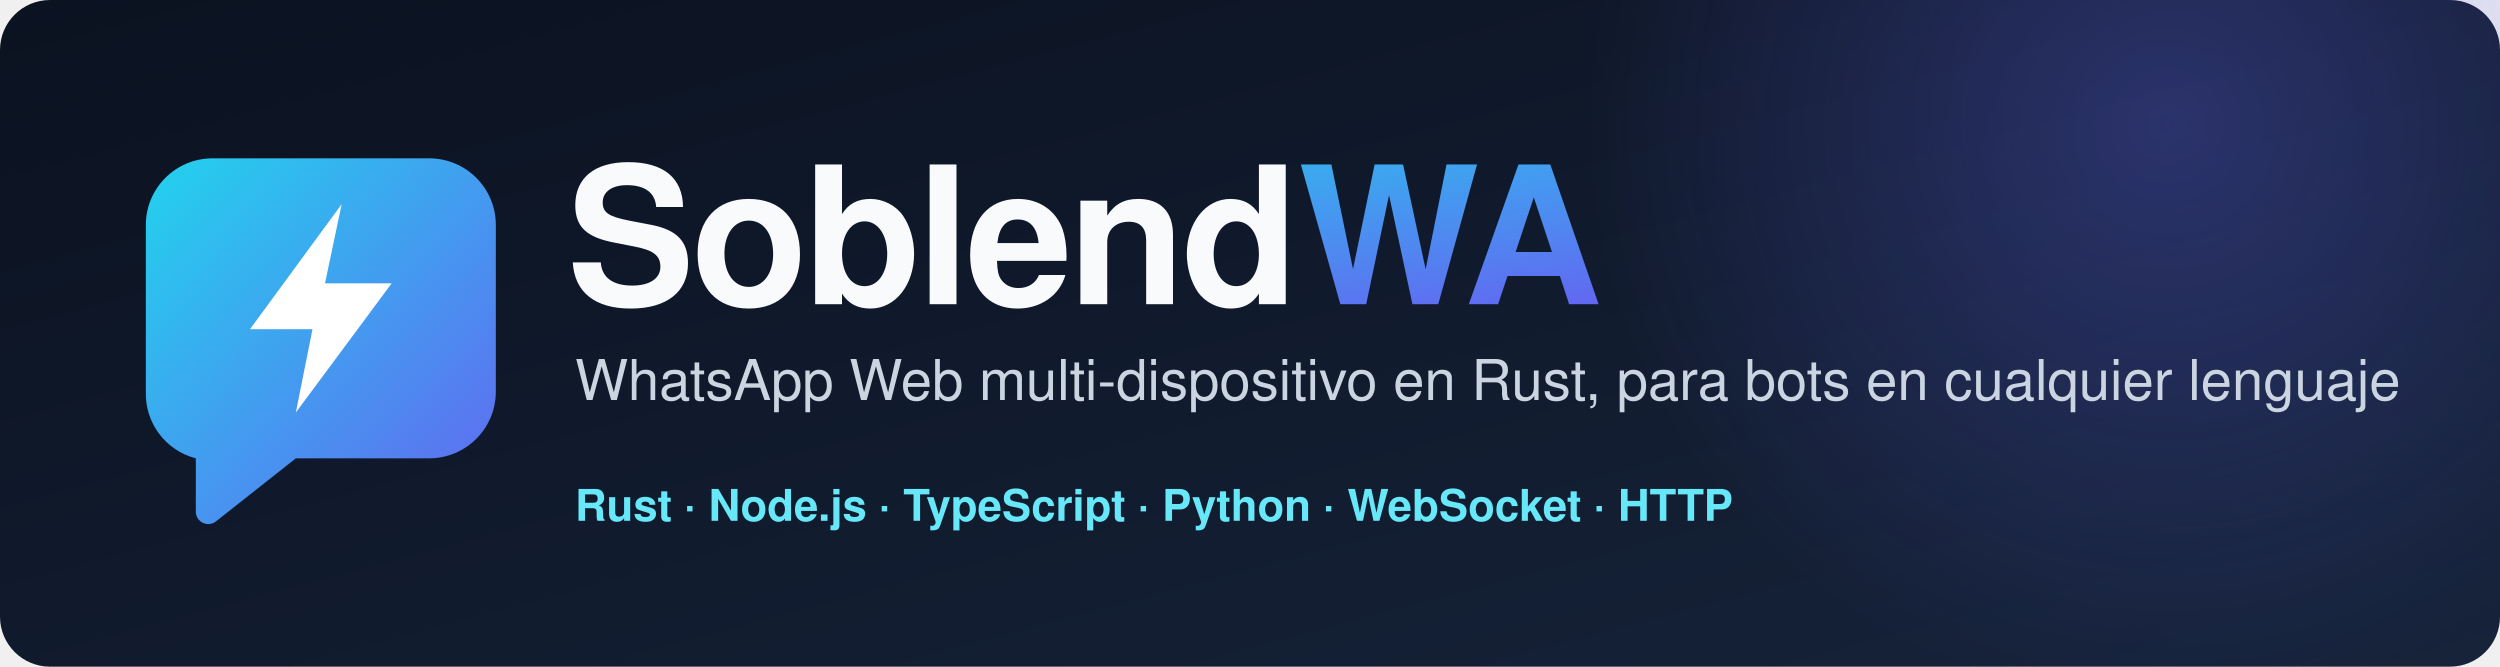
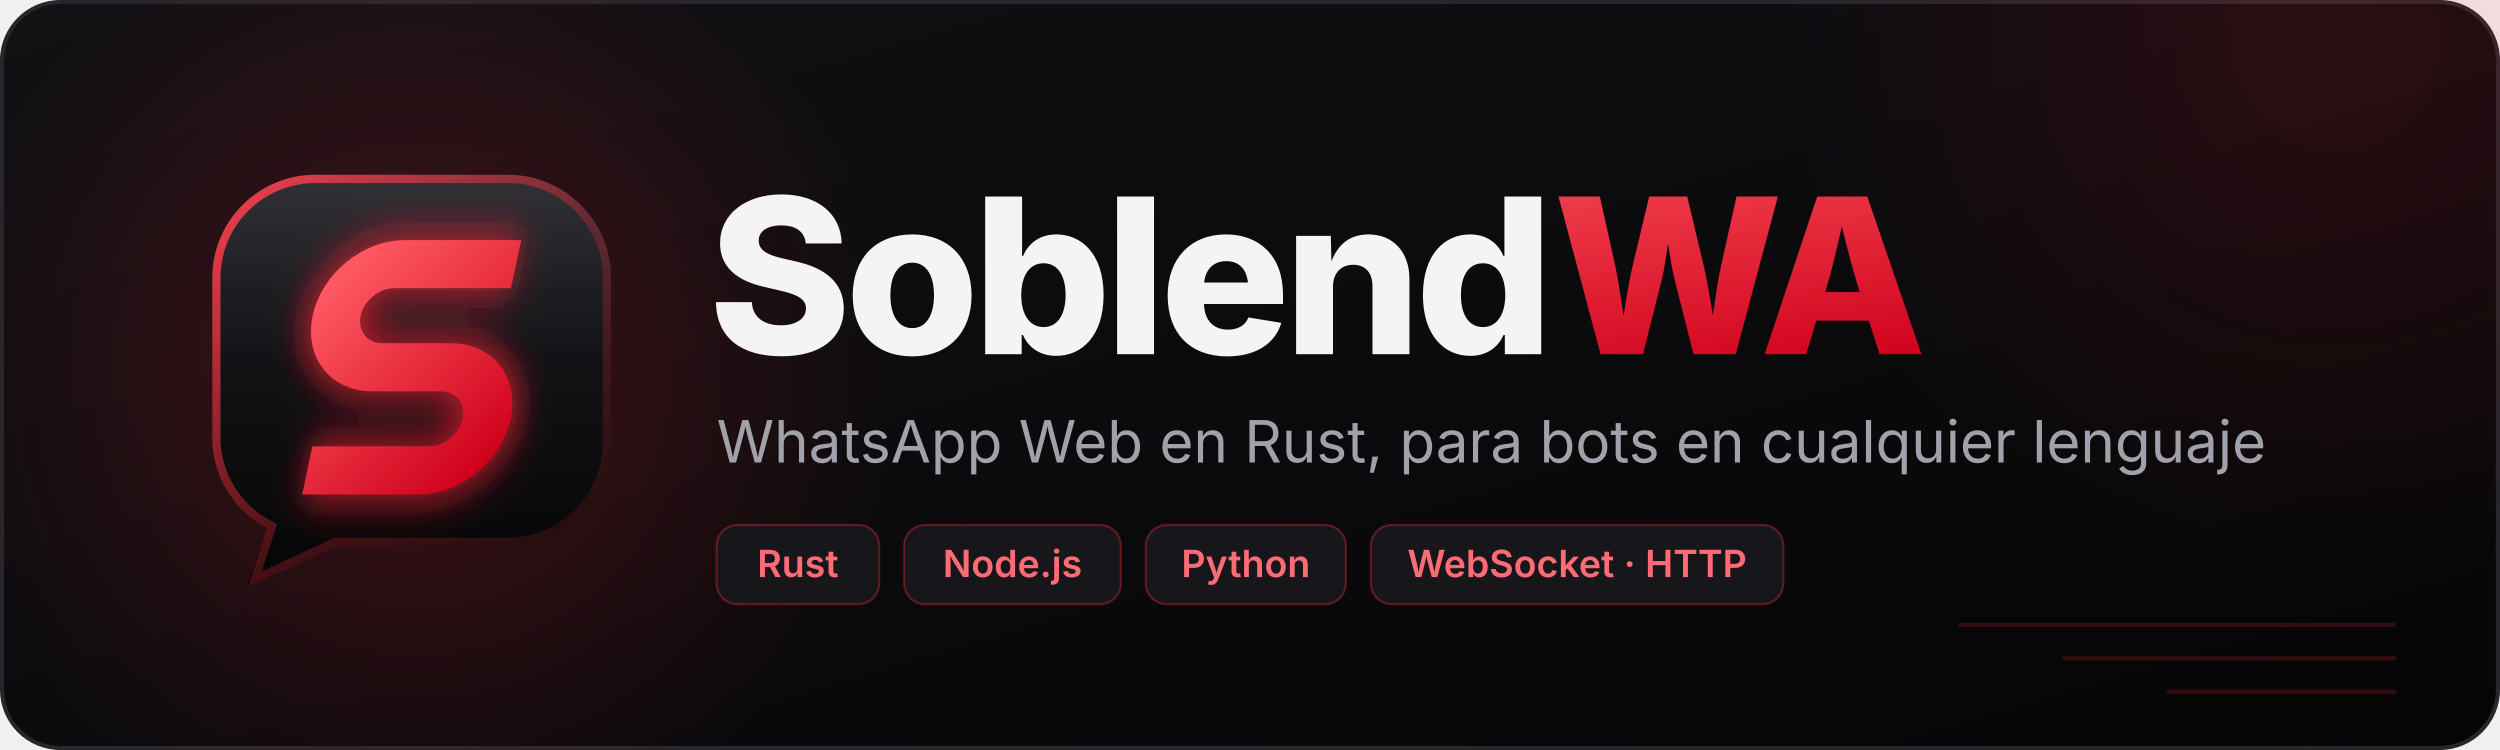
- <svg xmlns="http://www.w3.org/2000/svg" viewBox="0 0 1200 320" width="1200" height="320" role="img" aria-label="SoblendWA: WhatsApp Web en Rust, para bots en cualquier lenguaje">
+ <svg xmlns="http://www.w3.org/2000/svg" viewBox="0 0 1200 360" width="1200" height="360" role="img" aria-label="SoblendWA: WhatsApp Web en Rust para bots en cualquier lenguaje">
  <defs>
-     <linearGradient id="background" x1="0" y1="0" x2="1" y2="1">
-       <stop offset="0" stop-color="#0b1220" />
-       <stop offset="1" stop-color="#16233a" />
-     </linearGradient>
-     <linearGradient id="accent" x1="0" y1="0" x2="1" y2="1">
-       <stop offset="0" stop-color="#22d3ee" />
-       <stop offset="1" stop-color="#6366f1" />
+     <linearGradient id="bg" x1="0" y1="0" x2="1" y2="1">
+       <stop offset="0" stop-color="#111114" />
+       <stop offset="1" stop-color="#050506" />
    </linearGradient>
    <radialGradient id="glow" cx="0.5" cy="0.5" r="0.5">
-       <stop offset="0" stop-color="#6366f1" stop-opacity="0.32" />
-       <stop offset="1" stop-color="#6366f1" stop-opacity="0" />
+       <stop offset="0" stop-color="#ff1f35" stop-opacity="0.22" />
+       <stop offset="1" stop-color="#ff1f35" stop-opacity="0" />
    </radialGradient>
+     <linearGradient id="tile" x1="0" y1="0" x2="0" y2="1">
+       <stop offset="0" stop-color="#1d1d22" />
+       <stop offset="1" stop-color="#050506" />
+     </linearGradient>
+     <linearGradient id="shine" x1="0" y1="0" x2="0" y2="1">
+       <stop offset="0" stop-color="#ffffff" stop-opacity="0.09" />
+       <stop offset="0.45" stop-color="#ffffff" stop-opacity="0" />
+     </linearGradient>
+     <linearGradient id="rim" x1="0" y1="0" x2="1" y2="1">
+       <stop offset="0" stop-color="#ff4250" stop-opacity="0.95" />
+       <stop offset="0.55" stop-color="#ff2a3a" stop-opacity="0.25" />
+       <stop offset="1" stop-color="#ff2a3a" stop-opacity="0.08" />
+     </linearGradient>
+     <linearGradient id="red" x1="0" y1="0" x2="1" y2="1">
+       <stop offset="0" stop-color="#ff5a64" />
+       <stop offset="1" stop-color="#d0021b" />
+     </linearGradient>
+     <filter id="blur" x="-50%" y="-50%" width="200%" height="200%">
+       <feGaussianBlur stdDeviation="2.6" />
+     </filter>
  </defs>
-   <rect width="1200" height="320" rx="24" fill="url(#background)" />
-   <circle cx="1040" cy="60" r="280" fill="url(#glow)" />
-   <g transform="translate(70 76)">
-     <path d="M32 0h104a32 32 0 0 1 32 32v80a32 32 0 0 1-32 32H72l-38 30a6 6 0 0 1-10-5v-25A32 32 0 0 1 0 112V32A32 32 0 0 1 32 0z" fill="url(#accent)" />
-     <path d="M94 22 50 82h30l-8 40 46-62H86z" fill="#ffffff" />
+   <rect x="1" y="1" width="1198" height="358" rx="28" fill="url(#bg)" stroke="#26262b" stroke-width="2" />
+   <circle cx="200" cy="180" r="230" fill="url(#glow)" />
+   <circle cx="1120" cy="20" r="260" fill="url(#glow)" opacity="0.6" />
+   <g stroke="#ff2a3a" stroke-opacity="0.18" stroke-width="2">
+     <path d="M940 300H1150" />
+     <path d="M990 316H1150" />
+     <path d="M1040 332H1150" />
  </g>
-   <g font-family="'Segoe UI', -apple-system, BlinkMacSystemFont, Helvetica, Arial, sans-serif">
-     <text x="272" y="146" font-size="92" font-weight="700" fill="#f8fafc" letter-spacing="-2">Soblend<tspan fill="url(#accent)">WA</tspan>
-     </text>
-     <text x="276" y="192" font-size="27" fill="#cbd5e1">WhatsApp Web multi-dispositivo en Rust, para bots en cualquier lenguaje</text>
-     <text x="276" y="250" font-size="21" font-weight="600" fill="#67e8f9">Rust  ·  Node.js  ·  TypeScript  ·  Python  ·  WebSocket  ·  HTTP</text>
+   <g transform="translate(92 74) scale(3.3)">
+     <path d="M18 3H46A15 15 0 0 1 61 18V42A15 15 0 0 1 46 57H21L8 63L11 54.4A15 15 0 0 1 3 42V18A15 15 0 0 1 18 3Z" fill="url(#tile)" />
+     <path d="M18 3H46A15 15 0 0 1 61 18V42A15 15 0 0 1 46 57H21L8 63L11 54.4A15 15 0 0 1 3 42V18A15 15 0 0 1 18 3Z" fill="url(#shine)" />
+     <path d="M18 3.6H46A14.4 14.4 0 0 1 60.4 18V42A14.4 14.4 0 0 1 46 56.4H20.9L9.2 61.8L11.7 54.1A14.4 14.4 0 0 1 3.6 42V18A14.4 14.4 0 0 1 18 3.6Z" fill="none" stroke="url(#rim)" stroke-width="1.2" />
+     <g transform="translate(32 31) skewX(-12) translate(-32 -31)">
+       <path d="M44 16H27A7.5 7.5 0 0 0 27 31H37A7.5 7.5 0 0 1 37 46H20" fill="none" stroke="#ff1f35" stroke-width="10" stroke-opacity="0.6" filter="url(#blur)" />
+       <path d="M44 16H27A7.5 7.5 0 0 0 27 31H37A7.5 7.5 0 0 1 37 46H20" fill="none" stroke="url(#red)" stroke-width="7" />
+     </g>
+   </g>
+   <text x="340" y="170" font-family="'Segoe UI', Inter, -apple-system, BlinkMacSystemFont, Helvetica, Arial, sans-serif" font-size="104" font-weight="800" fill="#f4f4f6" letter-spacing="-3">Soblend<tspan fill="url(#red)">WA</tspan>
+   </text>
+   <text x="344" y="222" font-family="'Segoe UI', Inter, -apple-system, BlinkMacSystemFont, Helvetica, Arial, sans-serif" font-size="28" fill="#a1a1aa">WhatsApp Web en Rust, para bots en cualquier lenguaje</text>
+   <g font-family="'Segoe UI', Inter, -apple-system, BlinkMacSystemFont, Helvetica, Arial, sans-serif" font-size="18" font-weight="600" fill="#ff6b74" text-anchor="middle">
+     <rect x="344" y="252" width="78" height="38" rx="10" fill="#17171b" stroke="#ff2a3a" stroke-opacity="0.35" />
+     <text x="383" y="277">Rust</text>
+     <rect x="434" y="252" width="104" height="38" rx="10" fill="#17171b" stroke="#ff2a3a" stroke-opacity="0.35" />
+     <text x="486" y="277">Node.js</text>
+     <rect x="550" y="252" width="96" height="38" rx="10" fill="#17171b" stroke="#ff2a3a" stroke-opacity="0.35" />
+     <text x="598" y="277">Python</text>
+     <rect x="658" y="252" width="198" height="38" rx="10" fill="#17171b" stroke="#ff2a3a" stroke-opacity="0.35" />
+     <text x="757" y="277">WebSocket · HTTP</text>
  </g>
</svg>
